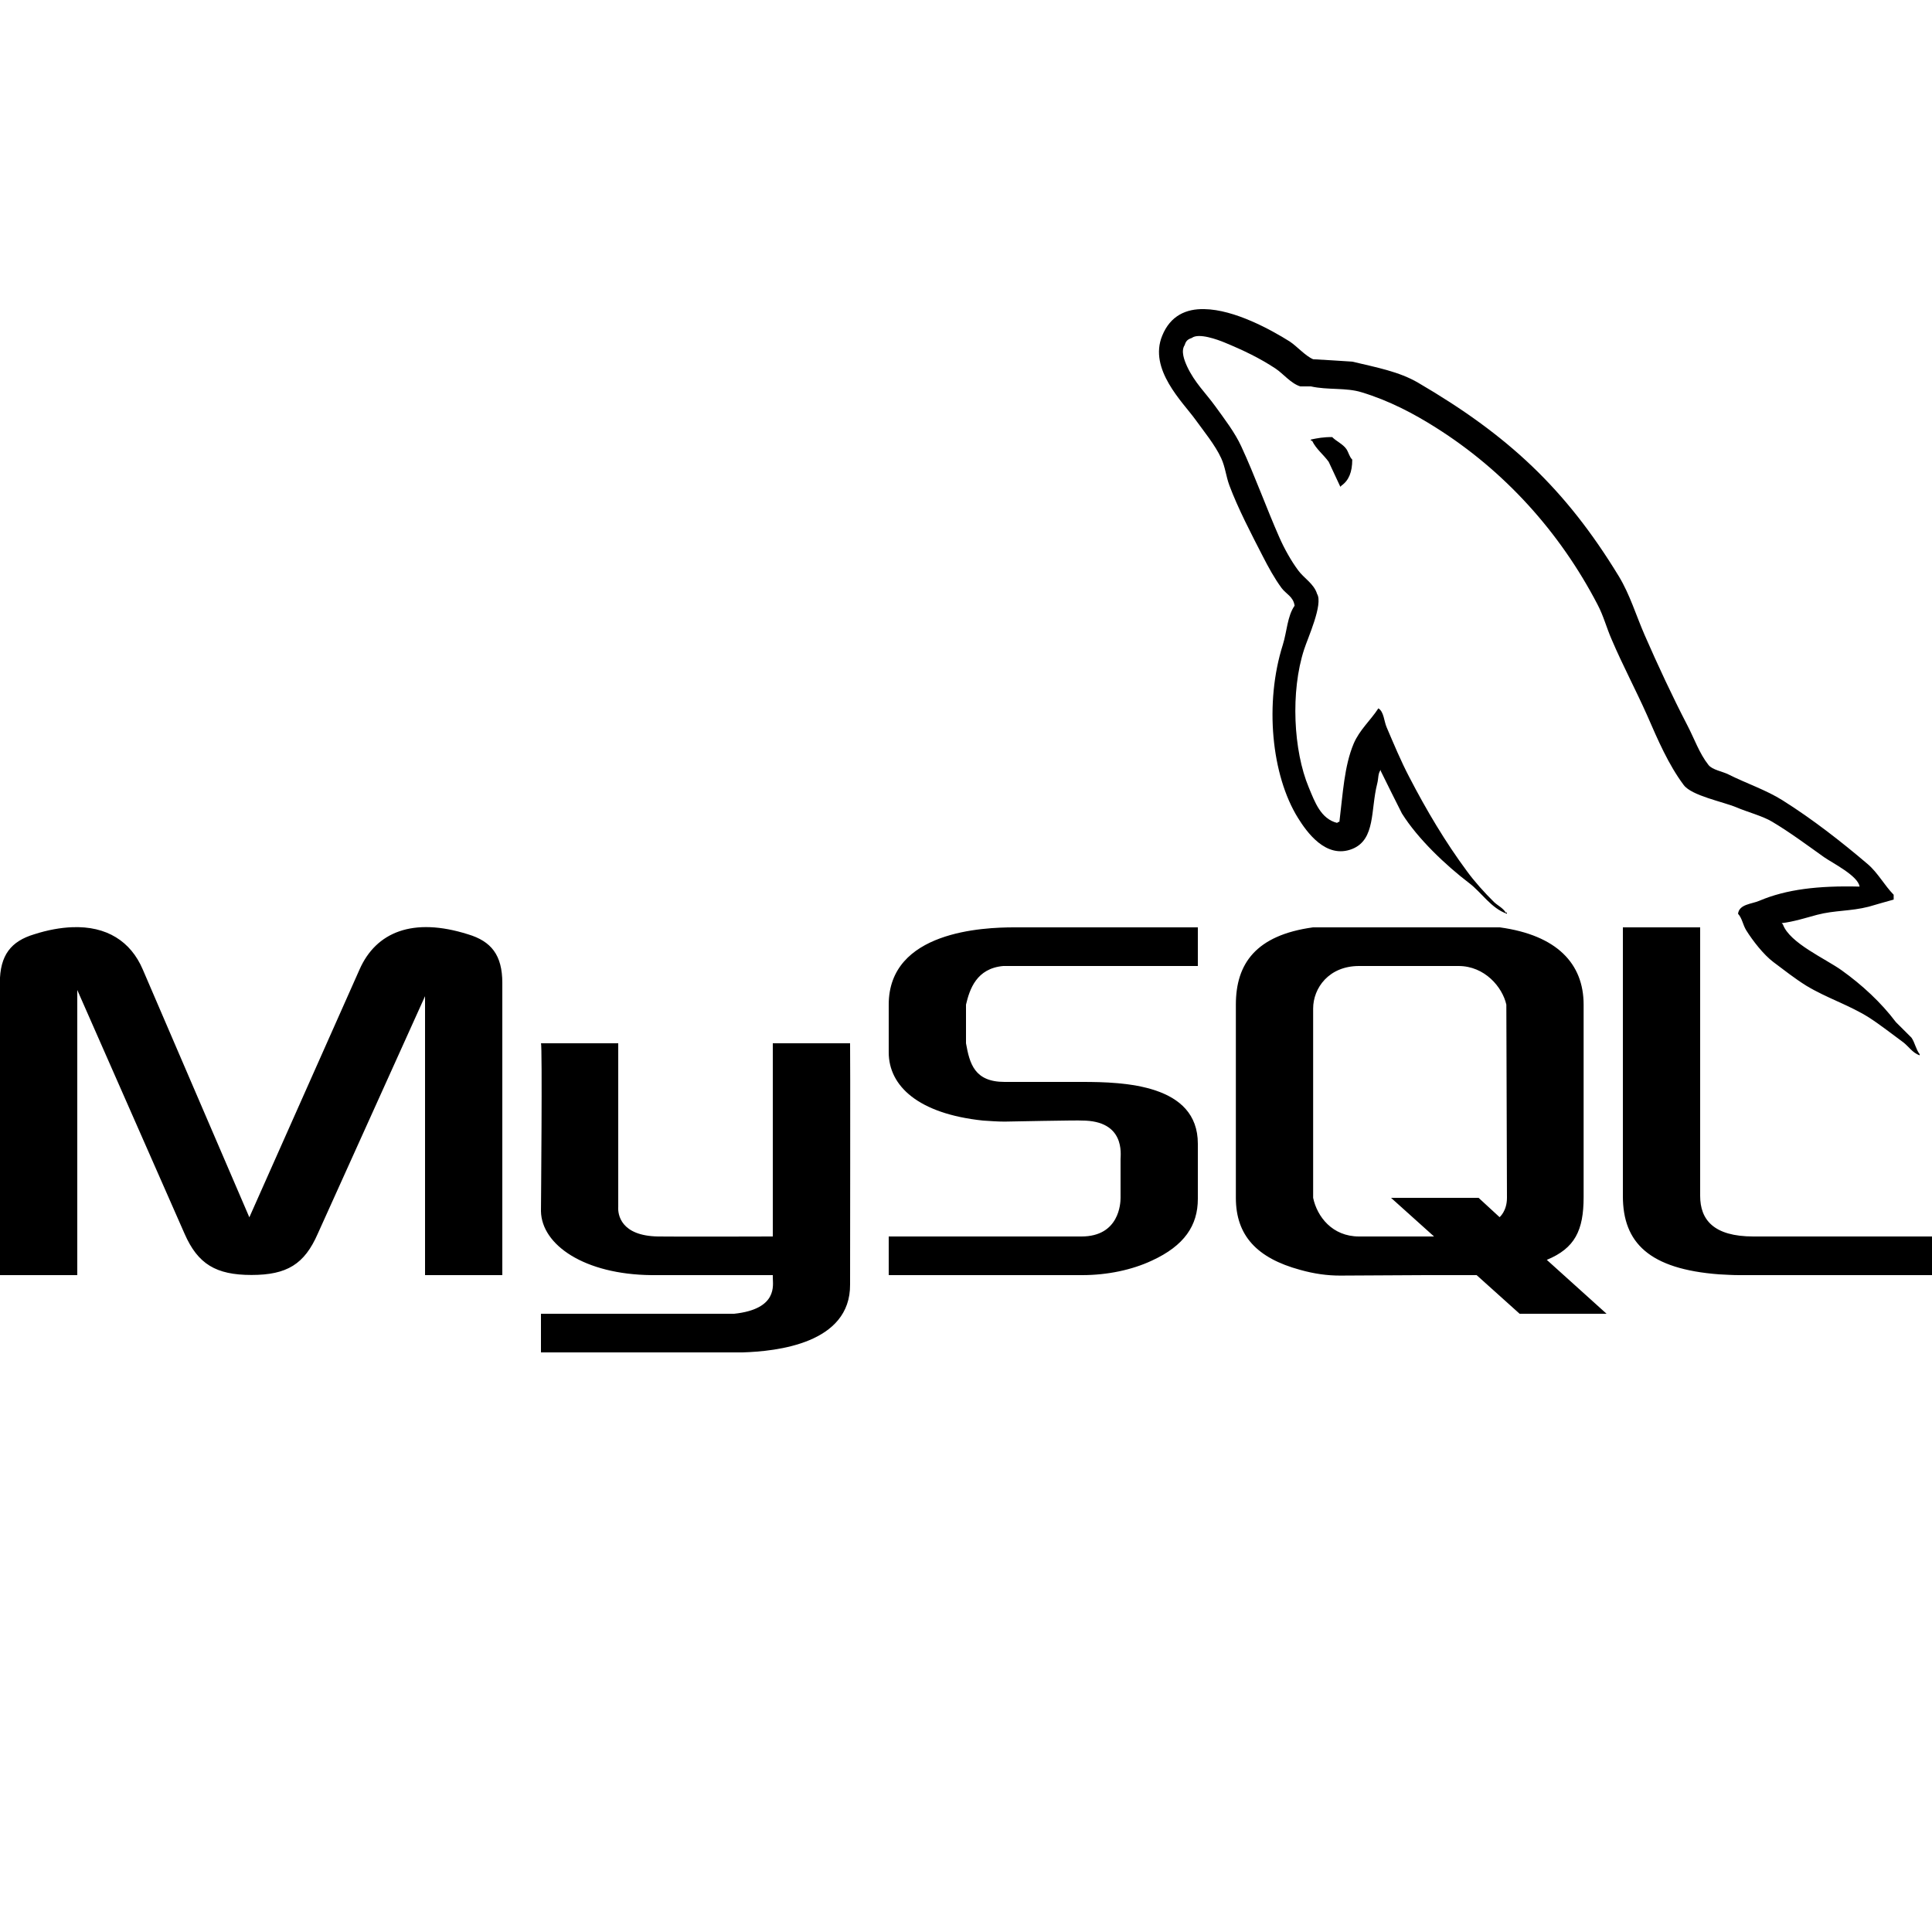
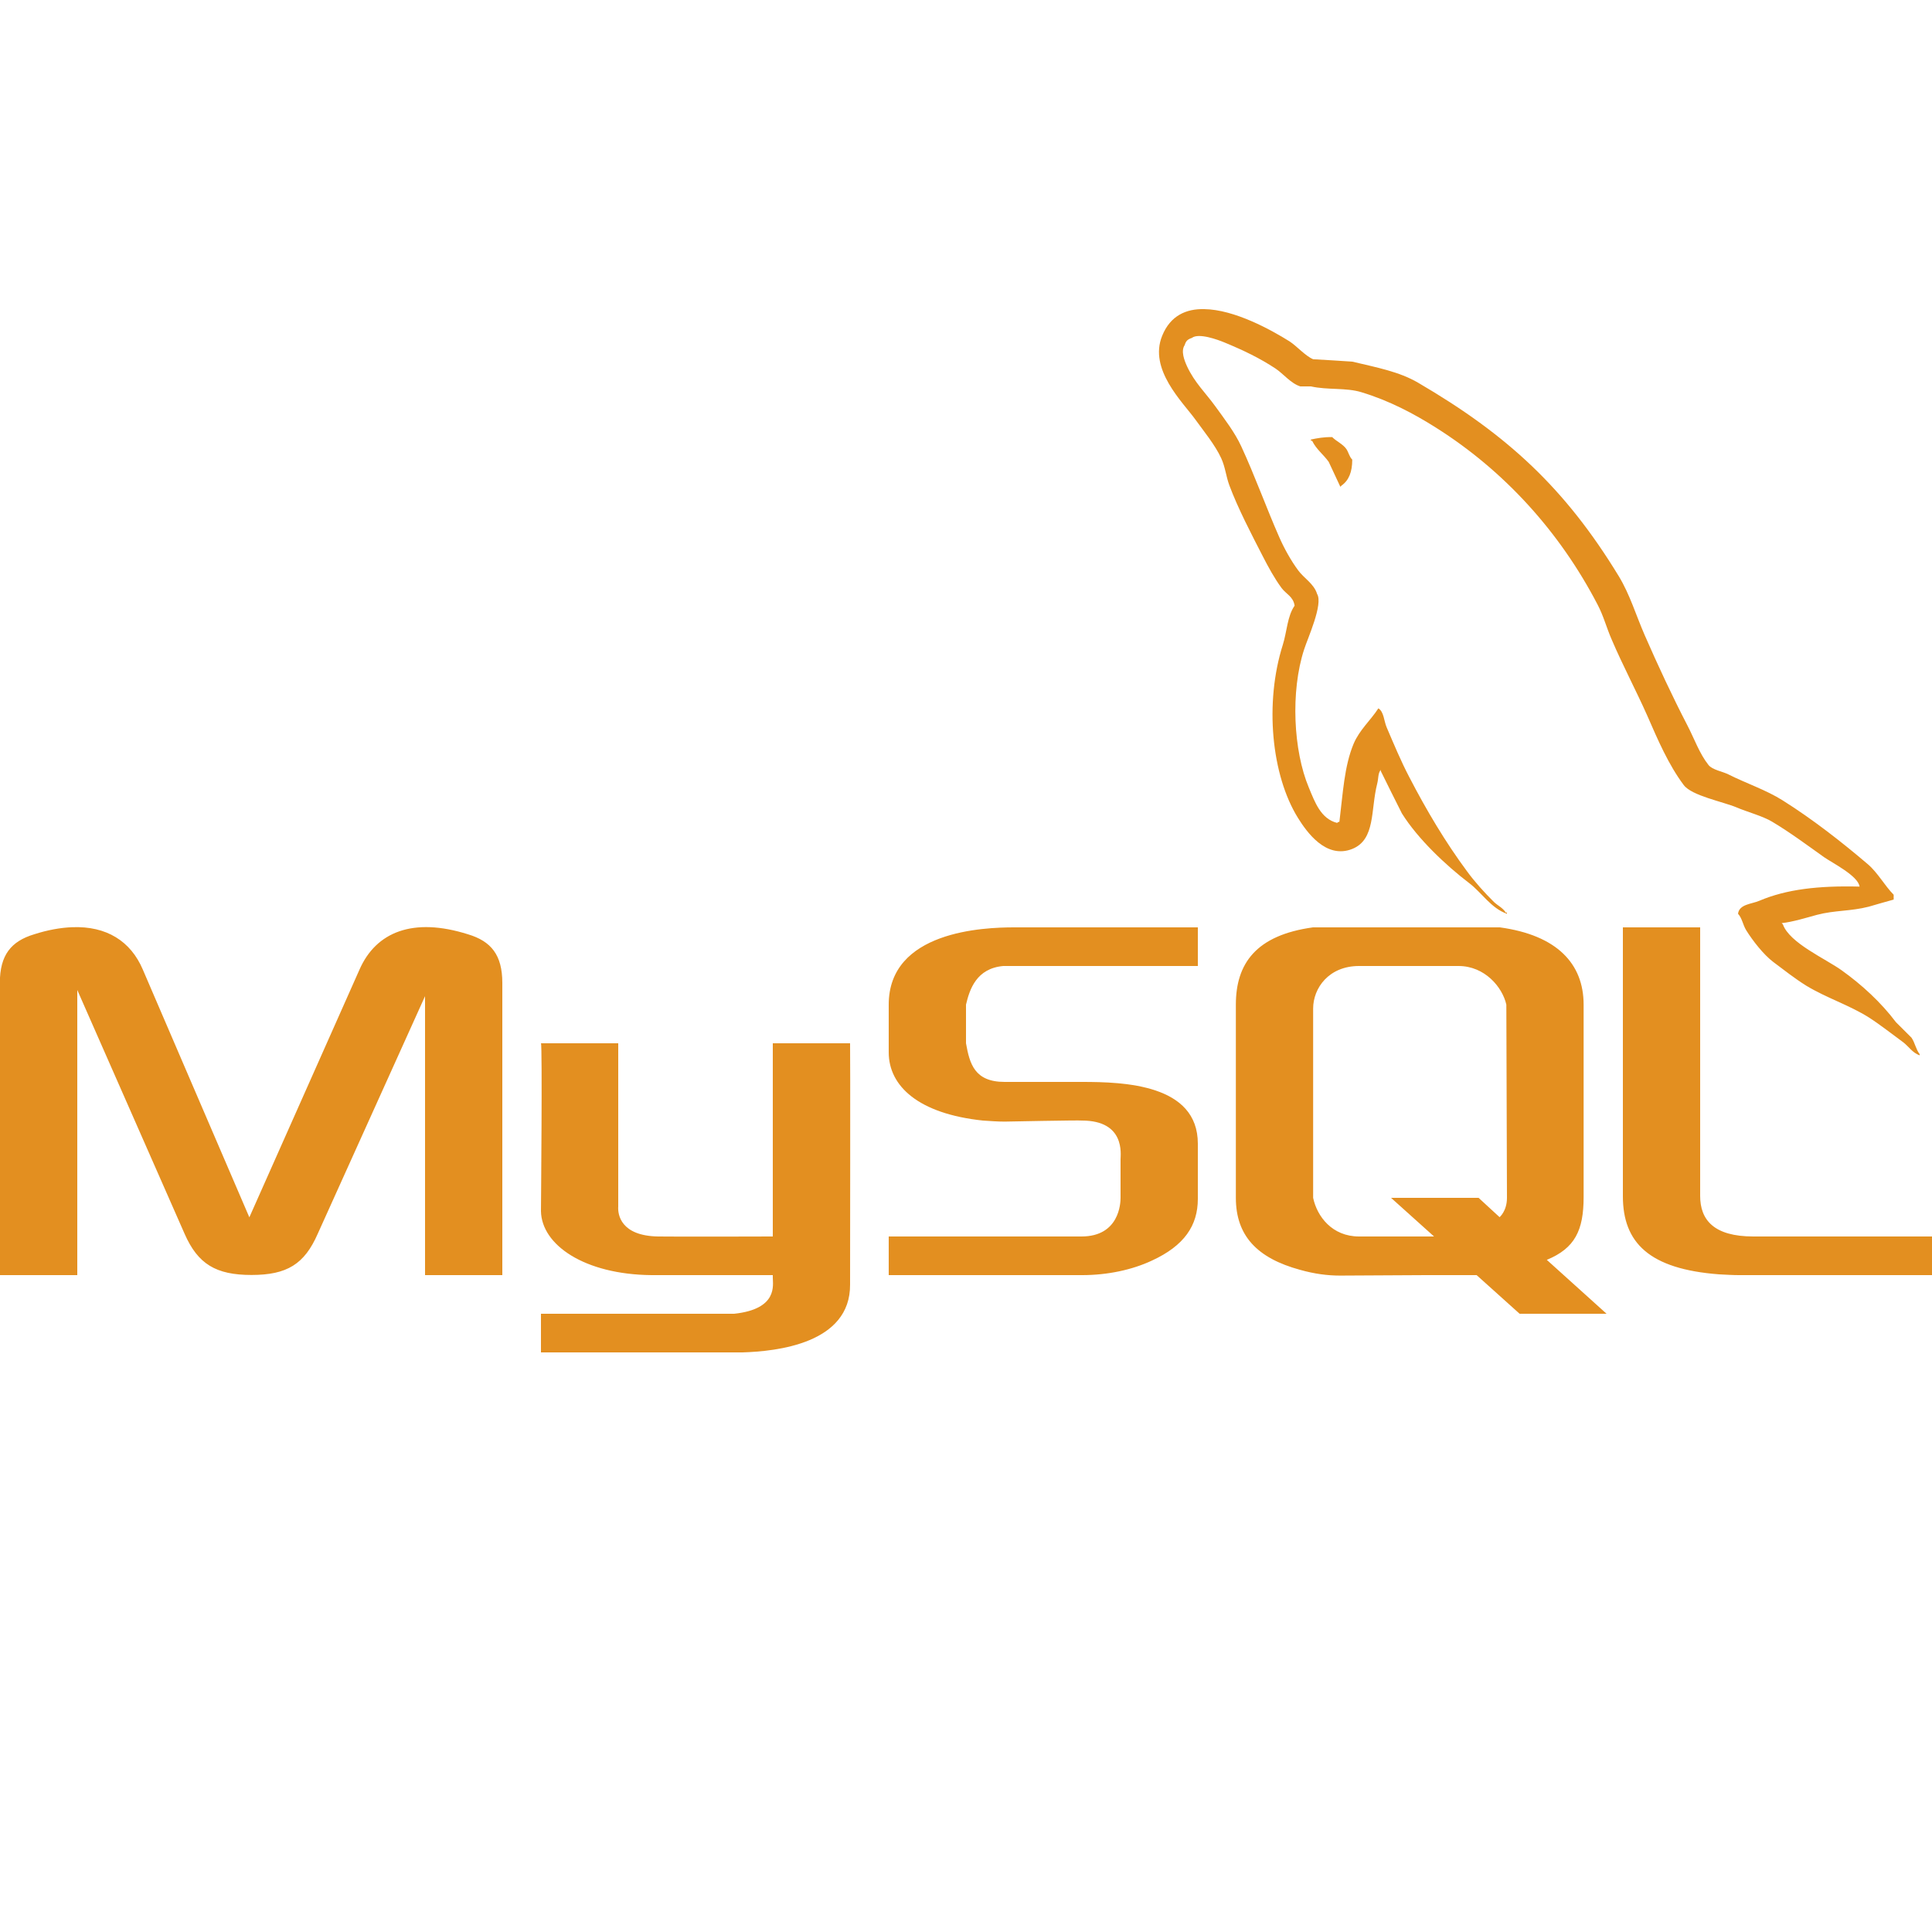
- <svg xmlns="http://www.w3.org/2000/svg" fill="#000000" viewBox="0 0 50 50" width="500px" height="500px">
+ <svg xmlns="http://www.w3.org/2000/svg" fill="#E38F20" viewBox="0 0 50 50" width="500px" height="500px">
  <path d="M 31.168 8 C 30.699 7.988 30.289 8.168 30.078 8.688 C 29.719 9.559 30.613 10.41 30.934 10.855 C 31.156 11.164 31.445 11.512 31.605 11.859 C 31.711 12.09 31.727 12.32 31.816 12.562 C 32.039 13.16 32.395 13.84 32.68 14.395 C 32.824 14.676 32.984 14.969 33.168 15.219 C 33.281 15.371 33.473 15.441 33.504 15.676 C 33.316 15.941 33.305 16.352 33.199 16.688 C 32.723 18.191 32.902 20.062 33.594 21.172 C 33.809 21.516 34.312 22.246 35 21.969 C 35.602 21.723 35.469 20.961 35.641 20.285 C 35.68 20.137 35.656 20.023 35.734 19.922 L 35.734 19.953 C 35.914 20.32 36.098 20.688 36.281 21.051 C 36.691 21.707 37.414 22.391 38.023 22.855 C 38.34 23.094 38.59 23.508 39 23.648 L 39 23.617 L 38.969 23.617 C 38.891 23.492 38.766 23.441 38.664 23.344 C 38.426 23.109 38.16 22.816 37.965 22.547 C 37.406 21.793 36.914 20.965 36.469 20.105 C 36.254 19.695 36.066 19.242 35.887 18.824 C 35.816 18.66 35.816 18.418 35.672 18.332 C 35.473 18.641 35.184 18.887 35.031 19.25 C 34.789 19.828 34.754 20.535 34.664 21.266 C 34.609 21.285 34.633 21.27 34.605 21.297 C 34.18 21.191 34.027 20.754 33.871 20.379 C 33.473 19.43 33.395 17.898 33.75 16.809 C 33.84 16.523 34.25 15.633 34.086 15.371 C 34.008 15.109 33.742 14.961 33.598 14.762 C 33.414 14.516 33.234 14.191 33.109 13.906 C 32.781 13.164 32.473 12.305 32.125 11.555 C 31.961 11.195 31.684 10.836 31.453 10.516 C 31.199 10.164 30.918 9.906 30.719 9.477 C 30.652 9.328 30.555 9.086 30.66 8.93 C 30.691 8.824 30.738 8.781 30.844 8.746 C 31.02 8.609 31.512 8.789 31.699 8.867 C 32.188 9.07 32.598 9.266 33.012 9.539 C 33.211 9.672 33.41 9.926 33.652 10 L 33.926 10 C 34.359 10.098 34.84 10.027 35.238 10.152 C 35.949 10.367 36.586 10.703 37.16 11.066 C 38.922 12.176 40.363 13.758 41.344 15.645 C 41.504 15.949 41.574 16.242 41.715 16.562 C 41.992 17.211 42.348 17.883 42.629 18.516 C 42.906 19.152 43.18 19.789 43.574 20.316 C 43.781 20.594 44.586 20.746 44.949 20.898 C 45.203 21.008 45.625 21.121 45.863 21.266 C 46.328 21.543 46.773 21.875 47.207 22.184 C 47.426 22.336 48.09 22.668 48.125 22.945 C 47.051 22.918 46.23 23.016 45.531 23.312 C 45.332 23.398 45.012 23.398 44.98 23.648 C 45.086 23.762 45.105 23.934 45.191 24.074 C 45.359 24.344 45.641 24.707 45.895 24.898 C 46.172 25.105 46.453 25.328 46.75 25.512 C 47.273 25.828 47.859 26.012 48.367 26.332 C 48.664 26.523 48.965 26.762 49.254 26.973 C 49.398 27.082 49.492 27.246 49.68 27.312 L 49.68 27.281 C 49.582 27.156 49.559 26.984 49.469 26.855 L 49.066 26.453 C 48.68 25.941 48.188 25.488 47.664 25.113 C 47.246 24.812 46.312 24.406 46.141 23.922 L 46.109 23.891 C 46.402 23.859 46.75 23.75 47.023 23.676 C 47.484 23.555 47.891 23.586 48.363 23.465 C 48.578 23.402 48.793 23.34 49.008 23.281 L 49.008 23.156 C 48.77 22.914 48.598 22.586 48.336 22.363 C 47.652 21.781 46.906 21.199 46.137 20.715 C 45.711 20.445 45.184 20.27 44.734 20.043 C 44.582 19.965 44.316 19.926 44.215 19.797 C 43.977 19.496 43.848 19.113 43.664 18.762 C 43.281 18.023 42.906 17.219 42.566 16.441 C 42.336 15.914 42.184 15.391 41.895 14.914 C 40.508 12.637 39.016 11.258 36.703 9.906 C 36.211 9.617 35.621 9.508 34.996 9.359 C 34.656 9.336 34.324 9.316 33.984 9.297 C 33.781 9.211 33.566 8.961 33.375 8.836 C 32.895 8.535 31.949 8.012 31.168 8 Z M 34.477 11.312 C 34.254 11.309 34.094 11.34 33.926 11.375 L 33.926 11.406 L 33.957 11.406 C 34.062 11.625 34.254 11.766 34.387 11.953 C 34.488 12.168 34.586 12.383 34.688 12.598 L 34.719 12.566 C 34.906 12.434 34.996 12.219 34.996 11.895 C 34.918 11.816 34.906 11.715 34.844 11.621 C 34.754 11.492 34.586 11.422 34.477 11.312 Z M 1.867 23.996 C 1.566 24.008 1.238 24.066 0.883 24.18 C 0.289 24.359 -0.004 24.715 -0.004 25.438 L -0.004 33 L 2 33 L 2 25.621 L 4.777 31.93 C 5.121 32.715 5.59 32.996 6.508 32.996 C 7.43 32.996 7.879 32.715 8.223 31.93 L 11 25.781 L 11 33 L 13 33 L 13 25.438 C 13 24.715 12.711 24.359 12.113 24.18 C 10.691 23.73 9.734 24.117 9.305 25.09 L 6.453 31.504 L 3.695 25.09 C 3.383 24.359 2.758 23.961 1.867 23.996 Z M 26.246 24 C 25.457 24 23 24.094 23 26 L 23 27.234 C 23 28.109 23.77 28.824 25.438 29 C 25.625 29.012 25.812 29.027 26 29.027 C 26 29.027 27.945 28.988 28 29 C 29.125 29 29 29.875 29 30 L 29 31 C 29 31.137 28.969 32 27.988 32 L 23 32 L 23 33 L 28.008 33 C 28.664 33 29.301 32.863 29.809 32.625 C 30.652 32.238 31 31.715 31 31.027 L 31 29.598 C 31 28.062 29.094 28 28 28 L 26 28 C 25.215 28 25.094 27.523 25 27 L 25 26 C 25.094 25.602 25.27 25.062 25.965 25 L 31 25 L 31 24 Z M 33.98 24 C 32.504 24.203 31.984 24.938 31.984 26 L 31.984 31 C 31.984 31.973 32.527 32.559 33.645 32.863 C 34.02 32.969 34.359 33.012 34.68 33.012 L 36.906 33 L 38.215 33 L 39.328 34 L 41.578 34 L 40.031 32.605 C 40.758 32.305 40.984 31.844 40.984 30.98 L 40.984 26 C 40.984 24.938 40.293 24.203 38.816 24 Z M 42 24 L 42 30.957 C 42 32.164 42.684 32.844 44.492 32.98 C 44.66 32.988 44.832 33 45 33 L 50 33 L 50 32 L 45.379 32 C 44.348 32 44 31.566 44 30.949 L 44 24 Z M 35.172 25 L 37.746 25 C 38.426 25 38.883 25.547 38.984 26 C 38.984 26 39 30.656 39 31 C 39 31.344 38.809 31.5 38.809 31.5 L 38.266 31 L 36 31 L 37.113 32 L 35.172 32 C 34.477 32 34.086 31.484 33.984 31 L 33.984 26.102 C 33.984 25.57 34.391 25 35.172 25 Z M 14 27 C 14.039 27.039 14 31.262 14 31.344 C 14.016 32.219 15.125 32.984 16.863 33 L 20 33 L 20 33.066 C 20 33.254 20.137 33.879 19 34 C 18.988 34 14.012 34 14 34 L 14 35 L 19.215 35 C 20.098 34.973 22.012 34.773 22 33.242 C 22 33.215 22.008 27 22 27 L 20 27 L 20 32 C 19.969 32 17.523 32.008 17.031 32 C 16.066 31.984 15.984 31.434 16 31.223 L 16 27 Z" />
</svg>
